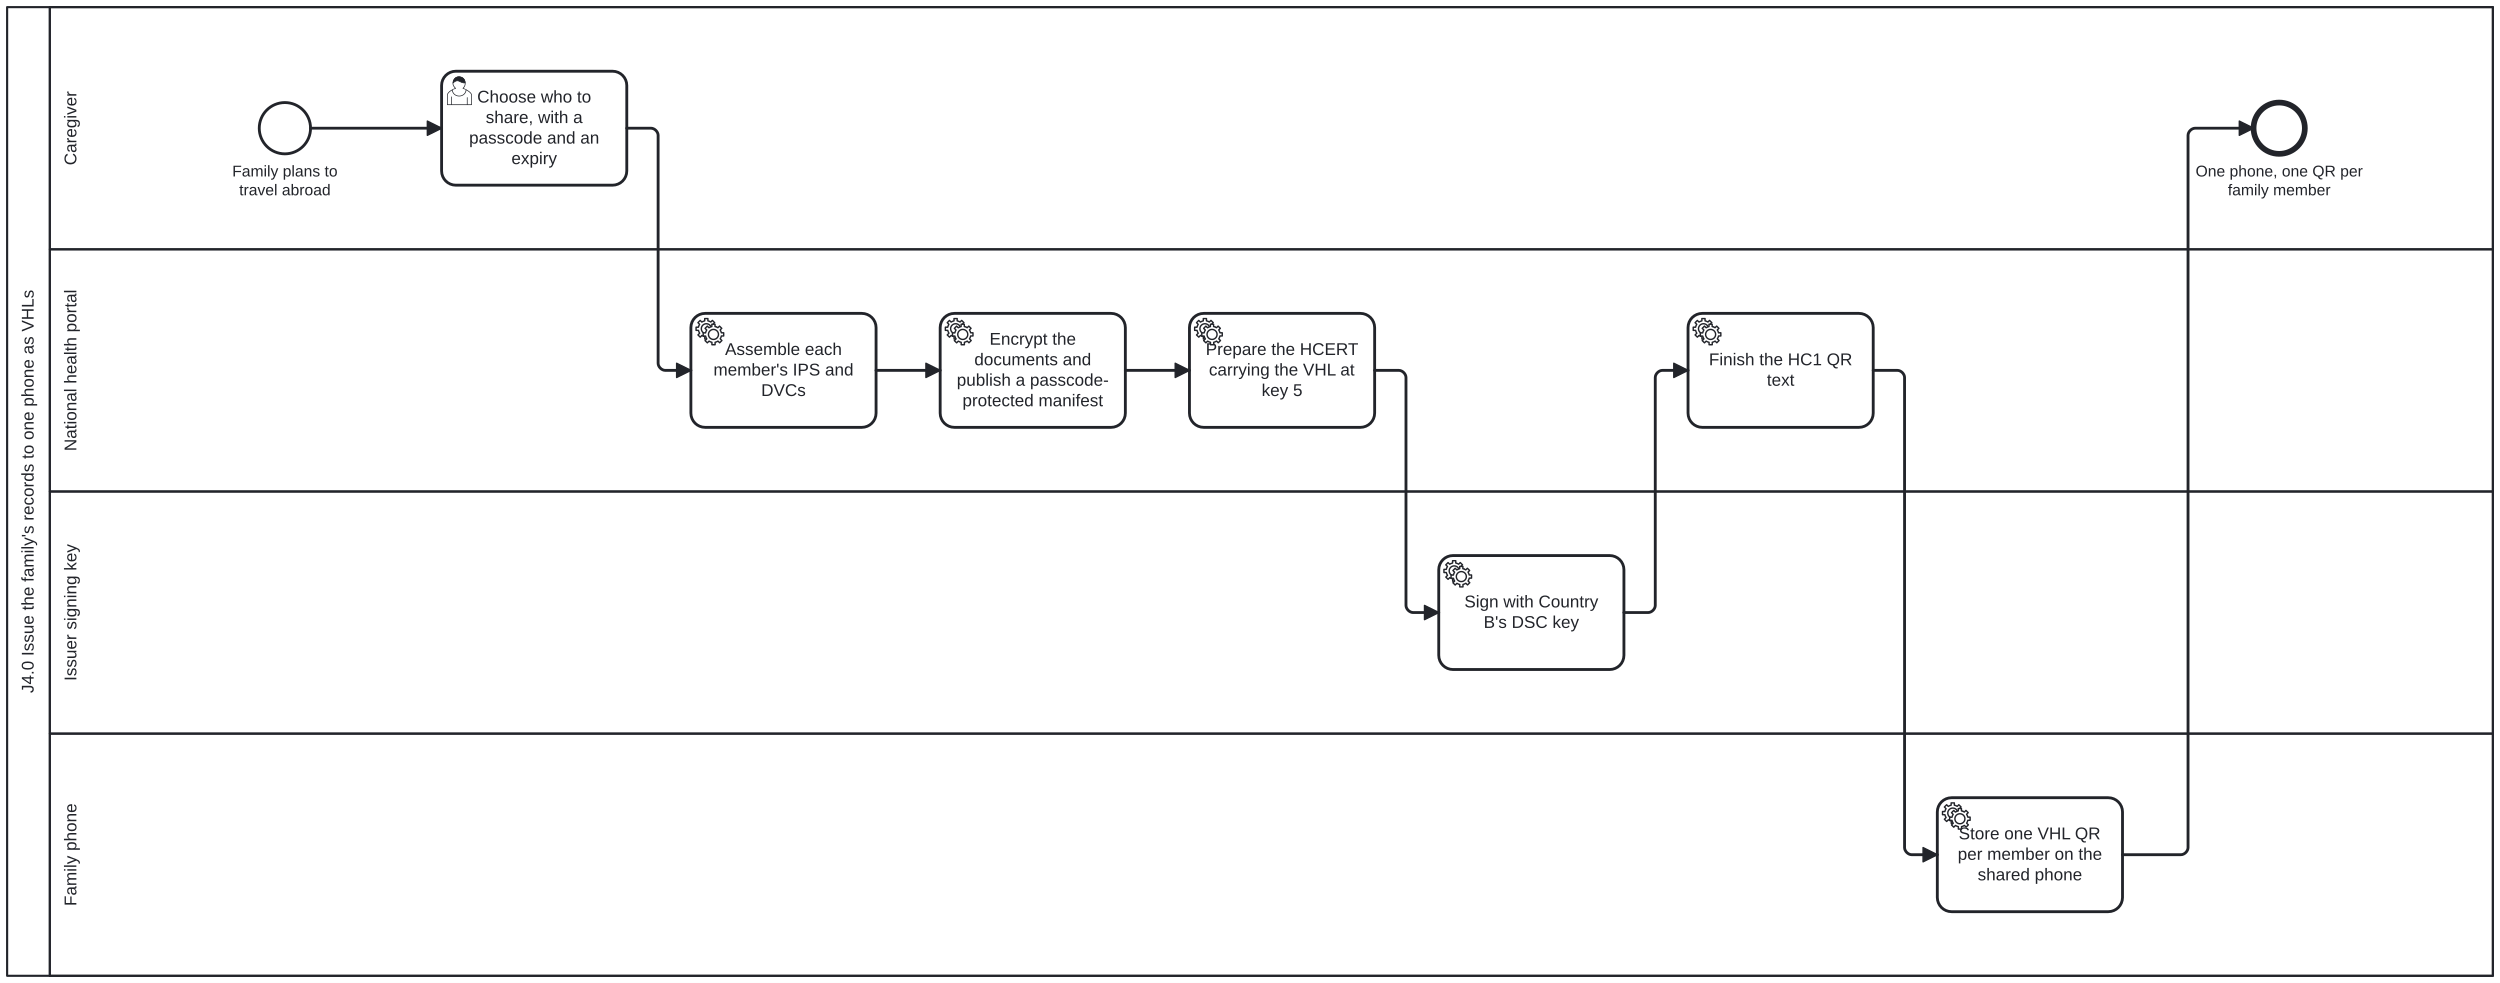
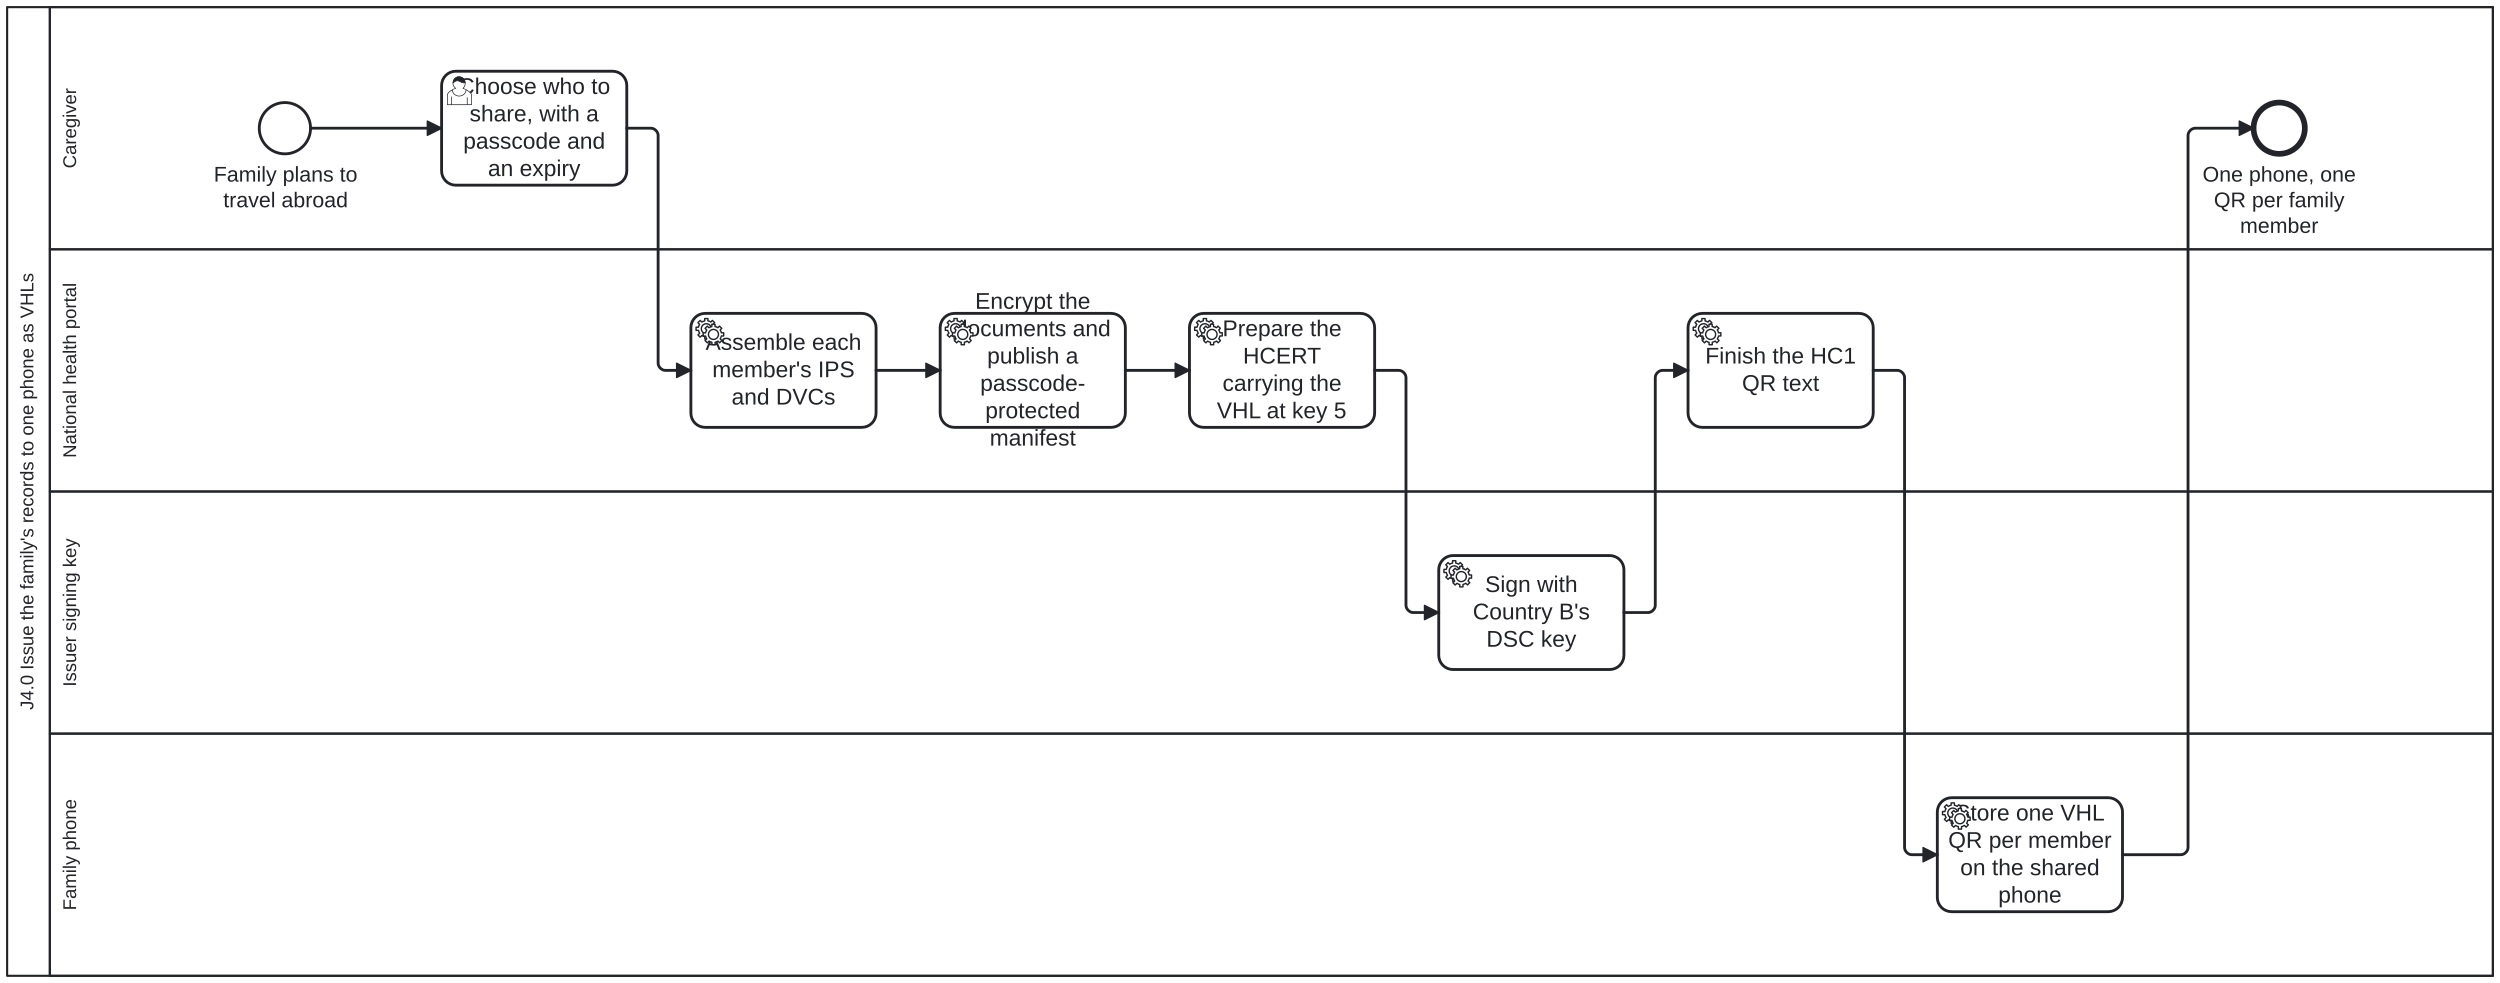
<svg xmlns="http://www.w3.org/2000/svg" width="100%" style="max-width:100%;height:auto" viewBox="95 55 1755 690" version="1.1">
  <rect x="95" y="55" width="1755" height="690" fill="#ffffff" />
  <g class="djs-group">
    <g class="djs-element djs-shape" data-element-id="Participant_Process_J40FamilyVhl" style="display: block;" transform="matrix(1 0 0 1 100 60)">
      <g class="djs-visual">
        <rect x="0" y="0" width="1745" height="680" rx="0" ry="0" style="stroke-linecap: round; stroke-linejoin: round; stroke: rgb(34, 36, 42); stroke-width: 1.5px; fill: white; fill-opacity: 0.95;" />
        <path style="fill: none; stroke-linecap: round; stroke-linejoin: round; stroke: rgb(34, 36, 42); stroke-width: 1.5px;" d="M30,0L30,680" />
-         <text lineHeight="1.2" class="djs-label" style="font-family: Arial, sans-serif; font-size: 12px; font-weight: normal; fill: rgb(34, 36, 42);" transform="matrix(-1.83697e-16 -1 1 -1.83697e-16 0 680)">
-           <tspan x="198.446" y="18.6">J4.0 Issue the family's records to one phone as VHLs</tspan>
+         <text lineHeight="1.05" class="djs-label" transform="matrix(-1.83697e-16 -1 1 -1.83697e-16 0 680)" style="font-family: Arial, sans-serif; font-size: 13px; font-weight: normal; fill: rgb(34, 36, 42);">
+           <tspan x="186.65" y="18.413">J4.0 Issue the family's records to one phone as VHLs</tspan>
        </text>
      </g>
      <rect class="djs-hit djs-hit-all" x="0" y="0" width="1745" height="680" style="fill: none; stroke-opacity: 0; stroke: white; stroke-width: 15px;" />
    </g>
    <g class="djs-children">
      <g class="djs-group">
        <g class="djs-element djs-shape" data-element-id="Lane_family-phone" style="display: block;" transform="matrix(1 0 0 1 130 570)">
          <g class="djs-visual">
            <rect x="0" y="0" width="1715" height="170" rx="0" ry="0" style="stroke-linecap: round; stroke-linejoin: round; stroke: rgb(34, 36, 42); stroke-width: 1.5px; fill: white; fill-opacity: 0.25;" />
-             <text lineHeight="1.2" class="djs-label" style="font-family: Arial, sans-serif; font-size: 12px; font-weight: normal; fill: rgb(34, 36, 42);" transform="matrix(-1.83697e-16 -1 1 -1.83697e-16 0 170)">
-               <tspan x="48.982" y="18.6">Family phone</tspan>
+             <text lineHeight="1.05" class="djs-label" transform="matrix(-1.83697e-16 -1 1 -1.83697e-16 0 170)" style="font-family: Arial, sans-serif; font-size: 13px; font-weight: normal; fill: rgb(34, 36, 42);">
+               <tspan x="45.981" y="18.413">Family phone</tspan>
            </text>
          </g>
          <rect class="djs-hit djs-hit-all" x="0" y="0" width="1715" height="170" style="fill: none; stroke-opacity: 0; stroke: white; stroke-width: 15px;" />
        </g>
      </g>
      <g class="djs-group">
        <g class="djs-element djs-shape" data-element-id="Lane_issuer-key" style="display: block;" transform="matrix(1 0 0 1 130 400)">
          <g class="djs-visual">
            <rect x="0" y="0" width="1715" height="170" rx="0" ry="0" style="stroke-linecap: round; stroke-linejoin: round; stroke: rgb(34, 36, 42); stroke-width: 1.5px; fill: white; fill-opacity: 0.25;" />
-             <text lineHeight="1.2" class="djs-label" style="font-family: Arial, sans-serif; font-size: 12px; font-weight: normal; fill: rgb(34, 36, 42);" transform="matrix(-1.83697e-16 -1 1 -1.83697e-16 0 170)">
-               <tspan x="36.977" y="18.6">Issuer signing key</tspan>
+             <text lineHeight="1.05" class="djs-label" transform="matrix(-1.83697e-16 -1 1 -1.83697e-16 0 170)" style="font-family: Arial, sans-serif; font-size: 13px; font-weight: normal; fill: rgb(34, 36, 42);">
+               <tspan x="32.975" y="18.413">Issuer signing key</tspan>
            </text>
          </g>
          <rect class="djs-hit djs-hit-all" x="0" y="0" width="1715" height="170" style="fill: none; stroke-opacity: 0; stroke: white; stroke-width: 15px;" />
        </g>
      </g>
      <g class="djs-group">
        <g class="djs-element djs-shape" data-element-id="Lane_national-portal" style="display: block;" transform="matrix(1 0 0 1 130 230)">
          <g class="djs-visual">
            <rect x="0" y="0" width="1715" height="170" rx="0" ry="0" style="stroke-linecap: round; stroke-linejoin: round; stroke: rgb(34, 36, 42); stroke-width: 1.5px; fill: white; fill-opacity: 0.25;" />
-             <text lineHeight="1.2" class="djs-label" style="font-family: Arial, sans-serif; font-size: 12px; font-weight: normal; fill: rgb(34, 36, 42);" transform="matrix(-1.83697e-16 -1 1 -1.83697e-16 0 170)">
-               <tspan x="28.296" y="18.6">National health portal</tspan>
+             <text lineHeight="1.05" class="djs-label" transform="matrix(-1.83697e-16 -1 1 -1.83697e-16 0 170)" style="font-family: Arial, sans-serif; font-size: 13px; font-weight: normal; fill: rgb(34, 36, 42);">
+               <tspan x="23.571" y="18.413">National health portal</tspan>
            </text>
          </g>
          <rect class="djs-hit djs-hit-all" x="0" y="0" width="1715" height="170" style="fill: none; stroke-opacity: 0; stroke: white; stroke-width: 15px;" />
        </g>
      </g>
      <g class="djs-group">
        <g class="djs-element djs-shape" data-element-id="Lane_caregiver" style="display: block;" transform="matrix(1 0 0 1 130 60)">
          <g class="djs-visual">
            <rect x="0" y="0" width="1715" height="170" rx="0" ry="0" style="stroke-linecap: round; stroke-linejoin: round; stroke: rgb(34, 36, 42); stroke-width: 1.5px; fill: white; fill-opacity: 0.25;" />
-             <text lineHeight="1.2" class="djs-label" style="font-family: Arial, sans-serif; font-size: 12px; font-weight: normal; fill: rgb(34, 36, 42);" transform="matrix(-1.83697e-16 -1 1 -1.83697e-16 0 170)">
-               <tspan x="58.99" y="18.6">Caregiver</tspan>
+             <text lineHeight="1.05" class="djs-label" transform="matrix(-1.83697e-16 -1 1 -1.83697e-16 0 170)" style="font-family: Arial, sans-serif; font-size: 13px; font-weight: normal; fill: rgb(34, 36, 42);">
+               <tspan x="56.823" y="18.413">Caregiver</tspan>
            </text>
          </g>
          <rect class="djs-hit djs-hit-all" x="0" y="0" width="1715" height="170" style="fill: none; stroke-opacity: 0; stroke: white; stroke-width: 15px;" />
        </g>
      </g>
      <g class="djs-group">
        <g class="djs-element djs-shape" data-element-id="Start" style="display: block;" transform="matrix(1 0 0 1 277 127)">
          <g class="djs-visual">
            <circle cx="18" cy="18" r="18" style="stroke-linecap: round; stroke-linejoin: round; stroke: rgb(34, 36, 42); stroke-width: 2px; fill: white; fill-opacity: 0.95;" />
          </g>
          <rect class="djs-hit djs-hit-all" x="0" y="0" width="36" height="36" style="fill: none; stroke-opacity: 0; stroke: white; stroke-width: 15px;" />
        </g>
      </g>
      <g class="djs-group">
-         <g class="djs-element djs-shape" data-element-id="Start_label" style="display: block;" transform="matrix(1 0 0 1 243 169)">
-           <g class="djs-visual">
-             <text lineHeight="1.2" class="djs-label" style="font-family: Arial, sans-serif; font-size: 11px; font-weight: normal; fill: rgb(34, 36, 42);">
-               <tspan x="15.015" y="9.9">Family plans to </tspan>
-               <tspan x="19.897" y="23.1">travel abroad</tspan>
-             </text>
-           </g>
-           <rect class="djs-hit djs-hit-all" x="0" y="0" width="104" height="27" style="fill: none; stroke-opacity: 0; stroke: white; stroke-width: 15px;" />
+         <g class="djs-element djs-shape" data-element-id="Start_label" style="display: block;" transform="matrix(1 0 0 1 245 169)">
+           <g class="djs-visual">
+             <text lineHeight="1.2" class="djs-label" style="font-family: Arial, sans-serif; font-size: 15px; font-weight: normal; fill: rgb(34, 36, 42);">
+               <tspan x="0.065" y="13.5">Family plans to</tspan>
+               <tspan x="6.723" y="31.5">travel abroad</tspan>
+             </text>
+           </g>
+           <rect class="djs-hit djs-hit-all" x="0" y="0" width="101" height="36" style="fill: none; stroke-opacity: 0; stroke: white; stroke-width: 15px;" />
        </g>
      </g>
      <g class="djs-group">
        <g class="djs-element djs-shape" data-element-id="Task_Request" style="display: block;" transform="matrix(1 0 0 1 405 105)">
          <g class="djs-visual">
            <rect x="0" y="0" width="130" height="80" rx="10" ry="10" style="stroke-linecap: round; stroke-linejoin: round; stroke: rgb(34, 36, 42); stroke-width: 2px; fill: white; fill-opacity: 0.95;" />
-             <text lineHeight="1.2" class="djs-label" style="font-family: Arial, sans-serif; font-size: 12px; font-weight: normal; fill: rgb(34, 36, 42);">
-               <tspan x="24.975" y="22">Choose who to </tspan>
-               <tspan x="30.983" y="36.4">share, with a </tspan>
-               <tspan x="19.297" y="50.8">passcode and an </tspan>
-               <tspan x="48.995" y="65.2">expiry</tspan>
+             <text lineHeight="1.2" class="djs-label" style="font-family: Arial, sans-serif; font-size: 16px; font-weight: normal; fill: rgb(34, 36, 42);">
+               <tspan x="11.633" y="16">Choose who to </tspan>
+               <tspan x="19.645" y="35.2">share, with a </tspan>
+               <tspan x="15.184" y="54.4">passcode and </tspan>
+               <tspan x="32.539" y="73.6">an expiry</tspan>
            </text>
            <path d="m 15,12 c 0.909,-0.845 1.594,-2.049 1.594,-3.385 0,-2.554 -1.805,-4.622 -4.357,-4.622 -2.552,0 -4.288,2.068 -4.288,4.622 0,1.348 0.974,2.562 1.896,3.405 -0.529,0.187 -5.669,2.097 -5.794,4.756 v 6.718 h 17 v -6.718 c 0,-2.298 -5.528,-4.595 -6.051,-4.776 zm -8,6 l 0,5.5 m 11,0 l 0,-5" style="fill: white; stroke-linecap: round; stroke-linejoin: round; stroke: rgb(34, 36, 42); stroke-width: 0.5px;" />
            <path d="m 15,12 m 2.162,1.009 c 0,2.447 -2.158,4.431 -4.821,4.431 -2.665,0 -4.822,-1.981 -4.822,-4.431 " style="fill: white; stroke-linecap: round; stroke-linejoin: round; stroke: rgb(34, 36, 42); stroke-width: 0.5px;" />
            <path d="m 15,12 m -6.9,-3.80 c 0,0 2.251,-2.358 4.274,-1.177 2.024,1.181 4.221,1.537 4.124,0.965 -0.098,-0.57 -0.117,-3.791 -4.191,-4.136 -3.575,0.001 -4.208,3.367 -4.207,4.348 z" style="fill: rgb(34, 36, 42); stroke-linecap: round; stroke-linejoin: round; stroke: rgb(34, 36, 42); stroke-width: 0.5px;" />
          </g>
          <rect class="djs-hit djs-hit-all" x="0" y="0" width="130" height="80" style="fill: none; stroke-opacity: 0; stroke: white; stroke-width: 15px;" />
        </g>
      </g>
      <g class="djs-group">
        <g class="djs-element djs-shape" data-element-id="Task_Assemble" style="display: block;" transform="matrix(1 0 0 1 580 275)">
          <g class="djs-visual">
            <rect x="0" y="0" width="130" height="80" rx="10" ry="10" style="stroke-linecap: round; stroke-linejoin: round; stroke: rgb(34, 36, 42); stroke-width: 2px; fill: white; fill-opacity: 0.95;" />
-             <text lineHeight="1.2" class="djs-label" style="font-family: Arial, sans-serif; font-size: 12px; font-weight: normal; fill: rgb(34, 36, 42);">
-               <tspan x="23.979" y="29.2">Assemble each </tspan>
-               <tspan x="15.834" y="43.6">member's IPS and </tspan>
-               <tspan x="49.332" y="58">DVCs</tspan>
+             <text lineHeight="1.2" class="djs-label" style="font-family: Arial, sans-serif; font-size: 16px; font-weight: normal; fill: rgb(34, 36, 42);">
+               <tspan x="10.305" y="25.6">Assemble each</tspan>
+               <tspan x="15.016" y="44.8">member's IPS </tspan>
+               <tspan x="28.539" y="64">and DVCs</tspan>
            </text>
            <circle cx="5" cy="5" r="5" transform="translate(6, 6)" style="stroke-linecap: round; stroke-linejoin: round; stroke: none; stroke-width: 2px; fill: white;" />
            <path d="m 12,18 v -1.713 c 0.352,-0.07 0.704,-0.178 1.048,-0.321 0.344,-0.145 0.666,-0.321 0.966,-0.521 l 1.194,1.18 1.567,-1.577 -1.195,-1.18 c 0.403,-0.614 0.683,-1.299 0.825,-2.018 l 1.622,-0.01 v -2.22 l -1.637,0.01 c -0.073,-0.352 -0.178,-0.7 -0.324,-1.044 -0.145,-0.344 -0.321,-0.664 -0.523,-0.962 l 1.131,-1.136 -1.583,-1.563 -1.13,1.136 c -0.614,-0.401 -1.303,-0.681 -2.023,-0.822 l 0.009,-1.619 h -2.241 l 0.004,1.631 c -0.354,0.074 -0.705,0.18 -1.05,0.324 -0.344,0.144 -0.665,0.321 -0.964,0.52 l -1.17,-1.158 -1.567,1.579 1.168,1.157 c -0.403,0.613 -0.683,1.298 -0.825,2.017 l -1.659,0.003 v 2.222 l 1.672,-0.006 c 0.073,0.351 0.18,0.702 0.324,1.045 0.145,0.344 0.321,0.664 0.523,0.961 l -1.199,1.197 1.584,1.56 1.196,-1.193 c 0.614,0.403 1.303,0.682 2.023,0.823 l 7.19e-4,1.699 h 2.227 z m 0.221,-3.996 c -1.789,0.75 -3.858,-0.093 -4.61,-1.874 -0.752,-1.783 0.091,-3.846 1.88,-4.596 1.788,-0.749 3.857,0.093 4.609,1.874 0.752,1.782 -0.091,3.846 -1.88,4.596 z" style="fill: white; stroke-linecap: round; stroke-linejoin: round; stroke: rgb(34, 36, 42); stroke-width: 1px;" />
            <circle cx="5" cy="5" r="5" transform="translate(11, 10)" style="stroke-linecap: round; stroke-linejoin: round; stroke: none; stroke-width: 2px; fill: white;" />
            <path d="m 17,22 v -1.713 c 0.352,-0.07 0.704,-0.178 1.048,-0.321 0.344,-0.145 0.666,-0.321 0.966,-0.521 l 1.194,1.18 1.567,-1.577 -1.195,-1.18 c 0.403,-0.614 0.683,-1.299 0.825,-2.018 l 1.622,-0.01 v -2.22 l -1.637,0.01 c -0.073,-0.352 -0.178,-0.7 -0.324,-1.044 -0.145,-0.344 -0.321,-0.664 -0.523,-0.962 l 1.131,-1.136 -1.583,-1.563 -1.13,1.136 c -0.614,-0.401 -1.303,-0.681 -2.023,-0.822 l 0.009,-1.619 h -2.241 l 0.004,1.631 c -0.354,0.074 -0.705,0.18 -1.05,0.324 -0.344,0.144 -0.665,0.321 -0.964,0.52 l -1.17,-1.158 -1.567,1.579 1.168,1.157 c -0.403,0.613 -0.683,1.298 -0.825,2.017 l -1.659,0.003 v 2.222 l 1.672,-0.006 c 0.073,0.351 0.18,0.702 0.324,1.045 0.145,0.344 0.321,0.664 0.523,0.961 l -1.199,1.197 1.584,1.56 1.196,-1.193 c 0.614,0.403 1.303,0.682 2.023,0.823 l 7.19e-4,1.699 h 2.227 z m 0.221,-3.996 c -1.789,0.75 -3.858,-0.093 -4.61,-1.874 -0.752,-1.783 0.091,-3.846 1.88,-4.596 1.788,-0.749 3.857,0.093 4.609,1.874 0.752,1.782 -0.091,3.846 -1.88,4.596 z" style="fill: white; stroke-linecap: round; stroke-linejoin: round; stroke: rgb(34, 36, 42); stroke-width: 1px;" />
          </g>
          <rect class="djs-hit djs-hit-all" x="0" y="0" width="130" height="80" style="fill: none; stroke-opacity: 0; stroke: white; stroke-width: 15px;" />
        </g>
      </g>
      <g class="djs-group">
        <g class="djs-element djs-shape" data-element-id="Task_Share" style="display: block;" transform="matrix(1 0 0 1 755 275)">
          <g class="djs-visual">
            <rect x="0" y="0" width="130" height="80" rx="10" ry="10" style="stroke-linecap: round; stroke-linejoin: round; stroke: rgb(34, 36, 42); stroke-width: 2px; fill: white; fill-opacity: 0.95;" />
-             <text lineHeight="1.2" class="djs-label" style="font-family: Arial, sans-serif; font-size: 12px; font-weight: normal; fill: rgb(34, 36, 42);">
-               <tspan x="34.651" y="22">Encrypt the </tspan>
-               <tspan x="23.973" y="36.4">documents and </tspan>
-               <tspan x="11.633" y="50.8">publish a passcode-</tspan>
-               <tspan x="15.641" y="65.2">protected manifest</tspan>
+             <text lineHeight="1.2" class="djs-label" style="font-family: Arial, sans-serif; font-size: 16px; font-weight: normal; fill: rgb(34, 36, 42);">
+               <tspan x="24.535" y="-3.2">Encrypt the </tspan>
+               <tspan x="10.297" y="16">documents and </tspan>
+               <tspan x="32.977" y="35.2">publish a </tspan>
+               <tspan x="28.09" y="54.4">passcode-</tspan>
+               <tspan x="31.645" y="73.6">protected </tspan>
+               <tspan x="34.766" y="92.8">manifest</tspan>
            </text>
            <circle cx="5" cy="5" r="5" transform="translate(6, 6)" style="stroke-linecap: round; stroke-linejoin: round; stroke: none; stroke-width: 2px; fill: white;" />
            <path d="m 12,18 v -1.713 c 0.352,-0.07 0.704,-0.178 1.048,-0.321 0.344,-0.145 0.666,-0.321 0.966,-0.521 l 1.194,1.18 1.567,-1.577 -1.195,-1.18 c 0.403,-0.614 0.683,-1.299 0.825,-2.018 l 1.622,-0.01 v -2.22 l -1.637,0.01 c -0.073,-0.352 -0.178,-0.7 -0.324,-1.044 -0.145,-0.344 -0.321,-0.664 -0.523,-0.962 l 1.131,-1.136 -1.583,-1.563 -1.13,1.136 c -0.614,-0.401 -1.303,-0.681 -2.023,-0.822 l 0.009,-1.619 h -2.241 l 0.004,1.631 c -0.354,0.074 -0.705,0.18 -1.05,0.324 -0.344,0.144 -0.665,0.321 -0.964,0.52 l -1.17,-1.158 -1.567,1.579 1.168,1.157 c -0.403,0.613 -0.683,1.298 -0.825,2.017 l -1.659,0.003 v 2.222 l 1.672,-0.006 c 0.073,0.351 0.18,0.702 0.324,1.045 0.145,0.344 0.321,0.664 0.523,0.961 l -1.199,1.197 1.584,1.56 1.196,-1.193 c 0.614,0.403 1.303,0.682 2.023,0.823 l 7.19e-4,1.699 h 2.227 z m 0.221,-3.996 c -1.789,0.75 -3.858,-0.093 -4.61,-1.874 -0.752,-1.783 0.091,-3.846 1.88,-4.596 1.788,-0.749 3.857,0.093 4.609,1.874 0.752,1.782 -0.091,3.846 -1.88,4.596 z" style="fill: white; stroke-linecap: round; stroke-linejoin: round; stroke: rgb(34, 36, 42); stroke-width: 1px;" />
            <circle cx="5" cy="5" r="5" transform="translate(11, 10)" style="stroke-linecap: round; stroke-linejoin: round; stroke: none; stroke-width: 2px; fill: white;" />
            <path d="m 17,22 v -1.713 c 0.352,-0.07 0.704,-0.178 1.048,-0.321 0.344,-0.145 0.666,-0.321 0.966,-0.521 l 1.194,1.18 1.567,-1.577 -1.195,-1.18 c 0.403,-0.614 0.683,-1.299 0.825,-2.018 l 1.622,-0.01 v -2.22 l -1.637,0.01 c -0.073,-0.352 -0.178,-0.7 -0.324,-1.044 -0.145,-0.344 -0.321,-0.664 -0.523,-0.962 l 1.131,-1.136 -1.583,-1.563 -1.13,1.136 c -0.614,-0.401 -1.303,-0.681 -2.023,-0.822 l 0.009,-1.619 h -2.241 l 0.004,1.631 c -0.354,0.074 -0.705,0.18 -1.05,0.324 -0.344,0.144 -0.665,0.321 -0.964,0.52 l -1.17,-1.158 -1.567,1.579 1.168,1.157 c -0.403,0.613 -0.683,1.298 -0.825,2.017 l -1.659,0.003 v 2.222 l 1.672,-0.006 c 0.073,0.351 0.18,0.702 0.324,1.045 0.145,0.344 0.321,0.664 0.523,0.961 l -1.199,1.197 1.584,1.56 1.196,-1.193 c 0.614,0.403 1.303,0.682 2.023,0.823 l 7.19e-4,1.699 h 2.227 z m 0.221,-3.996 c -1.789,0.75 -3.858,-0.093 -4.61,-1.874 -0.752,-1.783 0.091,-3.846 1.88,-4.596 1.788,-0.749 3.857,0.093 4.609,1.874 0.752,1.782 -0.091,3.846 -1.88,4.596 z" style="fill: white; stroke-linecap: round; stroke-linejoin: round; stroke: rgb(34, 36, 42); stroke-width: 1px;" />
          </g>
          <rect class="djs-hit djs-hit-all" x="0" y="0" width="130" height="80" style="fill: none; stroke-opacity: 0; stroke: white; stroke-width: 15px;" />
        </g>
      </g>
      <g class="djs-group">
        <g class="djs-element djs-shape" data-element-id="Task_Prepare" style="display: block;" transform="matrix(1 0 0 1 930 275)">
          <g class="djs-visual">
            <rect x="0" y="0" width="130" height="80" rx="10" ry="10" style="stroke-linecap: round; stroke-linejoin: round; stroke: rgb(34, 36, 42); stroke-width: 2px; fill: white; fill-opacity: 0.95;" />
-             <text lineHeight="1.2" class="djs-label" style="font-family: Arial, sans-serif; font-size: 12px; font-weight: normal; fill: rgb(34, 36, 42);">
-               <tspan x="11.422" y="29.2">Prepare the HCERT </tspan>
-               <tspan x="13.643" y="43.6">carrying the VHL at </tspan>
-               <tspan x="50.659" y="58">key 5</tspan>
+             <text lineHeight="1.2" class="djs-label" style="font-family: Arial, sans-serif; font-size: 16px; font-weight: normal; fill: rgb(34, 36, 42);">
+               <tspan x="23.195" y="16">Prepare the </tspan>
+               <tspan x="37.59" y="35.2">HCERT </tspan>
+               <tspan x="23.203" y="54.4">carrying the </tspan>
+               <tspan x="19.199" y="73.6">VHL at key 5</tspan>
            </text>
            <circle cx="5" cy="5" r="5" transform="translate(6, 6)" style="stroke-linecap: round; stroke-linejoin: round; stroke: none; stroke-width: 2px; fill: white;" />
            <path d="m 12,18 v -1.713 c 0.352,-0.07 0.704,-0.178 1.048,-0.321 0.344,-0.145 0.666,-0.321 0.966,-0.521 l 1.194,1.18 1.567,-1.577 -1.195,-1.18 c 0.403,-0.614 0.683,-1.299 0.825,-2.018 l 1.622,-0.01 v -2.22 l -1.637,0.01 c -0.073,-0.352 -0.178,-0.7 -0.324,-1.044 -0.145,-0.344 -0.321,-0.664 -0.523,-0.962 l 1.131,-1.136 -1.583,-1.563 -1.13,1.136 c -0.614,-0.401 -1.303,-0.681 -2.023,-0.822 l 0.009,-1.619 h -2.241 l 0.004,1.631 c -0.354,0.074 -0.705,0.18 -1.05,0.324 -0.344,0.144 -0.665,0.321 -0.964,0.52 l -1.17,-1.158 -1.567,1.579 1.168,1.157 c -0.403,0.613 -0.683,1.298 -0.825,2.017 l -1.659,0.003 v 2.222 l 1.672,-0.006 c 0.073,0.351 0.18,0.702 0.324,1.045 0.145,0.344 0.321,0.664 0.523,0.961 l -1.199,1.197 1.584,1.56 1.196,-1.193 c 0.614,0.403 1.303,0.682 2.023,0.823 l 7.19e-4,1.699 h 2.227 z m 0.221,-3.996 c -1.789,0.75 -3.858,-0.093 -4.61,-1.874 -0.752,-1.783 0.091,-3.846 1.88,-4.596 1.788,-0.749 3.857,0.093 4.609,1.874 0.752,1.782 -0.091,3.846 -1.88,4.596 z" style="fill: white; stroke-linecap: round; stroke-linejoin: round; stroke: rgb(34, 36, 42); stroke-width: 1px;" />
            <circle cx="5" cy="5" r="5" transform="translate(11, 10)" style="stroke-linecap: round; stroke-linejoin: round; stroke: none; stroke-width: 2px; fill: white;" />
            <path d="m 17,22 v -1.713 c 0.352,-0.07 0.704,-0.178 1.048,-0.321 0.344,-0.145 0.666,-0.321 0.966,-0.521 l 1.194,1.18 1.567,-1.577 -1.195,-1.18 c 0.403,-0.614 0.683,-1.299 0.825,-2.018 l 1.622,-0.01 v -2.22 l -1.637,0.01 c -0.073,-0.352 -0.178,-0.7 -0.324,-1.044 -0.145,-0.344 -0.321,-0.664 -0.523,-0.962 l 1.131,-1.136 -1.583,-1.563 -1.13,1.136 c -0.614,-0.401 -1.303,-0.681 -2.023,-0.822 l 0.009,-1.619 h -2.241 l 0.004,1.631 c -0.354,0.074 -0.705,0.18 -1.05,0.324 -0.344,0.144 -0.665,0.321 -0.964,0.52 l -1.17,-1.158 -1.567,1.579 1.168,1.157 c -0.403,0.613 -0.683,1.298 -0.825,2.017 l -1.659,0.003 v 2.222 l 1.672,-0.006 c 0.073,0.351 0.18,0.702 0.324,1.045 0.145,0.344 0.321,0.664 0.523,0.961 l -1.199,1.197 1.584,1.56 1.196,-1.193 c 0.614,0.403 1.303,0.682 2.023,0.823 l 7.19e-4,1.699 h 2.227 z m 0.221,-3.996 c -1.789,0.75 -3.858,-0.093 -4.61,-1.874 -0.752,-1.783 0.091,-3.846 1.88,-4.596 1.788,-0.749 3.857,0.093 4.609,1.874 0.752,1.782 -0.091,3.846 -1.88,4.596 z" style="fill: white; stroke-linecap: round; stroke-linejoin: round; stroke: rgb(34, 36, 42); stroke-width: 1px;" />
          </g>
          <rect class="djs-hit djs-hit-all" x="0" y="0" width="130" height="80" style="fill: none; stroke-opacity: 0; stroke: white; stroke-width: 15px;" />
        </g>
      </g>
      <g class="djs-group">
        <g class="djs-element djs-shape" data-element-id="Task_Sign" style="display: block;" transform="matrix(1 0 0 1 1105 445)">
          <g class="djs-visual">
            <rect x="0" y="0" width="130" height="80" rx="10" ry="10" style="stroke-linecap: round; stroke-linejoin: round; stroke: rgb(34, 36, 42); stroke-width: 2px; fill: white; fill-opacity: 0.95;" />
-             <text lineHeight="1.2" class="djs-label" style="font-family: Arial, sans-serif; font-size: 12px; font-weight: normal; fill: rgb(34, 36, 42);">
-               <tspan x="17.979" y="36.4">Sign with Country </tspan>
-               <tspan x="31.514" y="50.8">B's DSC key</tspan>
+             <text lineHeight="1.2" class="djs-label" style="font-family: Arial, sans-serif; font-size: 16px; font-weight: normal; fill: rgb(34, 36, 42);">
+               <tspan x="32.539" y="25.6">Sign with </tspan>
+               <tspan x="23.902" y="44.8">Country B's </tspan>
+               <tspan x="33.438" y="64">DSC key</tspan>
            </text>
            <circle cx="5" cy="5" r="5" transform="translate(6, 6)" style="stroke-linecap: round; stroke-linejoin: round; stroke: none; stroke-width: 2px; fill: white;" />
            <path d="m 12,18 v -1.713 c 0.352,-0.07 0.704,-0.178 1.048,-0.321 0.344,-0.145 0.666,-0.321 0.966,-0.521 l 1.194,1.18 1.567,-1.577 -1.195,-1.18 c 0.403,-0.614 0.683,-1.299 0.825,-2.018 l 1.622,-0.01 v -2.22 l -1.637,0.01 c -0.073,-0.352 -0.178,-0.7 -0.324,-1.044 -0.145,-0.344 -0.321,-0.664 -0.523,-0.962 l 1.131,-1.136 -1.583,-1.563 -1.13,1.136 c -0.614,-0.401 -1.303,-0.681 -2.023,-0.822 l 0.009,-1.619 h -2.241 l 0.004,1.631 c -0.354,0.074 -0.705,0.18 -1.05,0.324 -0.344,0.144 -0.665,0.321 -0.964,0.52 l -1.17,-1.158 -1.567,1.579 1.168,1.157 c -0.403,0.613 -0.683,1.298 -0.825,2.017 l -1.659,0.003 v 2.222 l 1.672,-0.006 c 0.073,0.351 0.18,0.702 0.324,1.045 0.145,0.344 0.321,0.664 0.523,0.961 l -1.199,1.197 1.584,1.56 1.196,-1.193 c 0.614,0.403 1.303,0.682 2.023,0.823 l 7.19e-4,1.699 h 2.227 z m 0.221,-3.996 c -1.789,0.75 -3.858,-0.093 -4.61,-1.874 -0.752,-1.783 0.091,-3.846 1.88,-4.596 1.788,-0.749 3.857,0.093 4.609,1.874 0.752,1.782 -0.091,3.846 -1.88,4.596 z" style="fill: white; stroke-linecap: round; stroke-linejoin: round; stroke: rgb(34, 36, 42); stroke-width: 1px;" />
            <circle cx="5" cy="5" r="5" transform="translate(11, 10)" style="stroke-linecap: round; stroke-linejoin: round; stroke: none; stroke-width: 2px; fill: white;" />
            <path d="m 17,22 v -1.713 c 0.352,-0.07 0.704,-0.178 1.048,-0.321 0.344,-0.145 0.666,-0.321 0.966,-0.521 l 1.194,1.18 1.567,-1.577 -1.195,-1.18 c 0.403,-0.614 0.683,-1.299 0.825,-2.018 l 1.622,-0.01 v -2.22 l -1.637,0.01 c -0.073,-0.352 -0.178,-0.7 -0.324,-1.044 -0.145,-0.344 -0.321,-0.664 -0.523,-0.962 l 1.131,-1.136 -1.583,-1.563 -1.13,1.136 c -0.614,-0.401 -1.303,-0.681 -2.023,-0.822 l 0.009,-1.619 h -2.241 l 0.004,1.631 c -0.354,0.074 -0.705,0.18 -1.05,0.324 -0.344,0.144 -0.665,0.321 -0.964,0.52 l -1.17,-1.158 -1.567,1.579 1.168,1.157 c -0.403,0.613 -0.683,1.298 -0.825,2.017 l -1.659,0.003 v 2.222 l 1.672,-0.006 c 0.073,0.351 0.18,0.702 0.324,1.045 0.145,0.344 0.321,0.664 0.523,0.961 l -1.199,1.197 1.584,1.56 1.196,-1.193 c 0.614,0.403 1.303,0.682 2.023,0.823 l 7.19e-4,1.699 h 2.227 z m 0.221,-3.996 c -1.789,0.75 -3.858,-0.093 -4.61,-1.874 -0.752,-1.783 0.091,-3.846 1.88,-4.596 1.788,-0.749 3.857,0.093 4.609,1.874 0.752,1.782 -0.091,3.846 -1.88,4.596 z" style="fill: white; stroke-linecap: round; stroke-linejoin: round; stroke: rgb(34, 36, 42); stroke-width: 1px;" />
          </g>
          <rect class="djs-hit djs-hit-all" x="0" y="0" width="130" height="80" style="fill: none; stroke-opacity: 0; stroke: white; stroke-width: 15px;" />
        </g>
      </g>
      <g class="djs-group">
        <g class="djs-element djs-shape" data-element-id="Task_Finish" style="display: block;" transform="matrix(1 0 0 1 1280 275)">
          <g class="djs-visual">
            <rect x="0" y="0" width="130" height="80" rx="10" ry="10" style="stroke-linecap: round; stroke-linejoin: round; stroke: rgb(34, 36, 42); stroke-width: 2px; fill: white; fill-opacity: 0.95;" />
-             <text lineHeight="1.2" class="djs-label" style="font-family: Arial, sans-serif; font-size: 12px; font-weight: normal; fill: rgb(34, 36, 42);">
-               <tspan x="14.65" y="36.4">Finish the HC1 QR </tspan>
-               <tspan x="55.329" y="50.8">text</tspan>
+             <text lineHeight="1.2" class="djs-label" style="font-family: Arial, sans-serif; font-size: 16px; font-weight: normal; fill: rgb(34, 36, 42);">
+               <tspan x="12.09" y="35.2">Finish the HC1 </tspan>
+               <tspan x="37.883" y="54.4">QR text</tspan>
            </text>
            <circle cx="5" cy="5" r="5" transform="translate(6, 6)" style="stroke-linecap: round; stroke-linejoin: round; stroke: none; stroke-width: 2px; fill: white;" />
            <path d="m 12,18 v -1.713 c 0.352,-0.07 0.704,-0.178 1.048,-0.321 0.344,-0.145 0.666,-0.321 0.966,-0.521 l 1.194,1.18 1.567,-1.577 -1.195,-1.18 c 0.403,-0.614 0.683,-1.299 0.825,-2.018 l 1.622,-0.01 v -2.22 l -1.637,0.01 c -0.073,-0.352 -0.178,-0.7 -0.324,-1.044 -0.145,-0.344 -0.321,-0.664 -0.523,-0.962 l 1.131,-1.136 -1.583,-1.563 -1.13,1.136 c -0.614,-0.401 -1.303,-0.681 -2.023,-0.822 l 0.009,-1.619 h -2.241 l 0.004,1.631 c -0.354,0.074 -0.705,0.18 -1.05,0.324 -0.344,0.144 -0.665,0.321 -0.964,0.52 l -1.17,-1.158 -1.567,1.579 1.168,1.157 c -0.403,0.613 -0.683,1.298 -0.825,2.017 l -1.659,0.003 v 2.222 l 1.672,-0.006 c 0.073,0.351 0.18,0.702 0.324,1.045 0.145,0.344 0.321,0.664 0.523,0.961 l -1.199,1.197 1.584,1.56 1.196,-1.193 c 0.614,0.403 1.303,0.682 2.023,0.823 l 7.19e-4,1.699 h 2.227 z m 0.221,-3.996 c -1.789,0.75 -3.858,-0.093 -4.61,-1.874 -0.752,-1.783 0.091,-3.846 1.88,-4.596 1.788,-0.749 3.857,0.093 4.609,1.874 0.752,1.782 -0.091,3.846 -1.88,4.596 z" style="fill: white; stroke-linecap: round; stroke-linejoin: round; stroke: rgb(34, 36, 42); stroke-width: 1px;" />
            <circle cx="5" cy="5" r="5" transform="translate(11, 10)" style="stroke-linecap: round; stroke-linejoin: round; stroke: none; stroke-width: 2px; fill: white;" />
            <path d="m 17,22 v -1.713 c 0.352,-0.07 0.704,-0.178 1.048,-0.321 0.344,-0.145 0.666,-0.321 0.966,-0.521 l 1.194,1.18 1.567,-1.577 -1.195,-1.18 c 0.403,-0.614 0.683,-1.299 0.825,-2.018 l 1.622,-0.01 v -2.22 l -1.637,0.01 c -0.073,-0.352 -0.178,-0.7 -0.324,-1.044 -0.145,-0.344 -0.321,-0.664 -0.523,-0.962 l 1.131,-1.136 -1.583,-1.563 -1.13,1.136 c -0.614,-0.401 -1.303,-0.681 -2.023,-0.822 l 0.009,-1.619 h -2.241 l 0.004,1.631 c -0.354,0.074 -0.705,0.18 -1.05,0.324 -0.344,0.144 -0.665,0.321 -0.964,0.52 l -1.17,-1.158 -1.567,1.579 1.168,1.157 c -0.403,0.613 -0.683,1.298 -0.825,2.017 l -1.659,0.003 v 2.222 l 1.672,-0.006 c 0.073,0.351 0.18,0.702 0.324,1.045 0.145,0.344 0.321,0.664 0.523,0.961 l -1.199,1.197 1.584,1.56 1.196,-1.193 c 0.614,0.403 1.303,0.682 2.023,0.823 l 7.19e-4,1.699 h 2.227 z m 0.221,-3.996 c -1.789,0.75 -3.858,-0.093 -4.61,-1.874 -0.752,-1.783 0.091,-3.846 1.88,-4.596 1.788,-0.749 3.857,0.093 4.609,1.874 0.752,1.782 -0.091,3.846 -1.88,4.596 z" style="fill: white; stroke-linecap: round; stroke-linejoin: round; stroke: rgb(34, 36, 42); stroke-width: 1px;" />
          </g>
          <rect class="djs-hit djs-hit-all" x="0" y="0" width="130" height="80" style="fill: none; stroke-opacity: 0; stroke: white; stroke-width: 15px;" />
        </g>
      </g>
      <g class="djs-group">
        <g class="djs-element djs-shape" data-element-id="Task_Store" style="display: block;" transform="matrix(1 0 0 1 1455 615)">
          <g class="djs-visual">
            <rect x="0" y="0" width="130" height="80" rx="10" ry="10" style="stroke-linecap: round; stroke-linejoin: round; stroke: rgb(34, 36, 42); stroke-width: 2px; fill: white; fill-opacity: 0.95;" />
-             <text lineHeight="1.2" class="djs-label" style="font-family: Arial, sans-serif; font-size: 12px; font-weight: normal; fill: rgb(34, 36, 42);">
-               <tspan x="14.976" y="29.2">Store one VHL QR </tspan>
-               <tspan x="14.308" y="43.6">per member on the </tspan>
-               <tspan x="28.303" y="58">shared phone</tspan>
+             <text lineHeight="1.2" class="djs-label" style="font-family: Arial, sans-serif; font-size: 16px; font-weight: normal; fill: rgb(34, 36, 42);">
+               <tspan x="12.523" y="16">Store one VHL </tspan>
+               <tspan x="7.652" y="35.2">QR per member </tspan>
+               <tspan x="16.074" y="54.4">on the shared </tspan>
+               <tspan x="42.754" y="73.6">phone</tspan>
            </text>
            <circle cx="5" cy="5" r="5" transform="translate(6, 6)" style="stroke-linecap: round; stroke-linejoin: round; stroke: none; stroke-width: 2px; fill: white;" />
            <path d="m 12,18 v -1.713 c 0.352,-0.07 0.704,-0.178 1.048,-0.321 0.344,-0.145 0.666,-0.321 0.966,-0.521 l 1.194,1.18 1.567,-1.577 -1.195,-1.18 c 0.403,-0.614 0.683,-1.299 0.825,-2.018 l 1.622,-0.01 v -2.22 l -1.637,0.01 c -0.073,-0.352 -0.178,-0.7 -0.324,-1.044 -0.145,-0.344 -0.321,-0.664 -0.523,-0.962 l 1.131,-1.136 -1.583,-1.563 -1.13,1.136 c -0.614,-0.401 -1.303,-0.681 -2.023,-0.822 l 0.009,-1.619 h -2.241 l 0.004,1.631 c -0.354,0.074 -0.705,0.18 -1.05,0.324 -0.344,0.144 -0.665,0.321 -0.964,0.52 l -1.17,-1.158 -1.567,1.579 1.168,1.157 c -0.403,0.613 -0.683,1.298 -0.825,2.017 l -1.659,0.003 v 2.222 l 1.672,-0.006 c 0.073,0.351 0.18,0.702 0.324,1.045 0.145,0.344 0.321,0.664 0.523,0.961 l -1.199,1.197 1.584,1.56 1.196,-1.193 c 0.614,0.403 1.303,0.682 2.023,0.823 l 7.19e-4,1.699 h 2.227 z m 0.221,-3.996 c -1.789,0.75 -3.858,-0.093 -4.61,-1.874 -0.752,-1.783 0.091,-3.846 1.88,-4.596 1.788,-0.749 3.857,0.093 4.609,1.874 0.752,1.782 -0.091,3.846 -1.88,4.596 z" style="fill: white; stroke-linecap: round; stroke-linejoin: round; stroke: rgb(34, 36, 42); stroke-width: 1px;" />
            <circle cx="5" cy="5" r="5" transform="translate(11, 10)" style="stroke-linecap: round; stroke-linejoin: round; stroke: none; stroke-width: 2px; fill: white;" />
            <path d="m 17,22 v -1.713 c 0.352,-0.07 0.704,-0.178 1.048,-0.321 0.344,-0.145 0.666,-0.321 0.966,-0.521 l 1.194,1.18 1.567,-1.577 -1.195,-1.18 c 0.403,-0.614 0.683,-1.299 0.825,-2.018 l 1.622,-0.01 v -2.22 l -1.637,0.01 c -0.073,-0.352 -0.178,-0.7 -0.324,-1.044 -0.145,-0.344 -0.321,-0.664 -0.523,-0.962 l 1.131,-1.136 -1.583,-1.563 -1.13,1.136 c -0.614,-0.401 -1.303,-0.681 -2.023,-0.822 l 0.009,-1.619 h -2.241 l 0.004,1.631 c -0.354,0.074 -0.705,0.18 -1.05,0.324 -0.344,0.144 -0.665,0.321 -0.964,0.52 l -1.17,-1.158 -1.567,1.579 1.168,1.157 c -0.403,0.613 -0.683,1.298 -0.825,2.017 l -1.659,0.003 v 2.222 l 1.672,-0.006 c 0.073,0.351 0.18,0.702 0.324,1.045 0.145,0.344 0.321,0.664 0.523,0.961 l -1.199,1.197 1.584,1.56 1.196,-1.193 c 0.614,0.403 1.303,0.682 2.023,0.823 l 7.19e-4,1.699 h 2.227 z m 0.221,-3.996 c -1.789,0.75 -3.858,-0.093 -4.61,-1.874 -0.752,-1.783 0.091,-3.846 1.88,-4.596 1.788,-0.749 3.857,0.093 4.609,1.874 0.752,1.782 -0.091,3.846 -1.88,4.596 z" style="fill: white; stroke-linecap: round; stroke-linejoin: round; stroke: rgb(34, 36, 42); stroke-width: 1px;" />
          </g>
          <rect class="djs-hit djs-hit-all" x="0" y="0" width="130" height="80" style="fill: none; stroke-opacity: 0; stroke: white; stroke-width: 15px;" />
        </g>
      </g>
      <g class="djs-group">
        <g class="djs-element djs-shape" data-element-id="End" style="display: block;" transform="matrix(1 0 0 1 1677 127)">
          <g class="djs-visual">
            <circle cx="18" cy="18" r="18" style="stroke-linecap: round; stroke-linejoin: round; stroke: rgb(34, 36, 42); stroke-width: 4px; fill: white; fill-opacity: 0.95;" />
          </g>
          <rect class="djs-hit djs-hit-all" x="0" y="0" width="36" height="36" style="fill: none; stroke-opacity: 0; stroke: white; stroke-width: 15px;" />
        </g>
      </g>
      <g class="djs-group">
-         <g class="djs-element djs-shape" data-element-id="End_label" style="display: block;" transform="matrix(1 0 0 1 1636 169)">
-           <g class="djs-visual">
-             <text lineHeight="1.2" class="djs-label" style="font-family: Arial, sans-serif; font-size: 11px; font-weight: normal; fill: rgb(34, 36, 42);">
-               <tspan x="0.294" y="9.9">One phone, one QR per</tspan>
-               <tspan x="22.938" y="23.1">family member</tspan>
-             </text>
-           </g>
-           <rect class="djs-hit djs-hit-all" x="0" y="0" width="118" height="27" style="fill: none; stroke-opacity: 0; stroke: white; stroke-width: 15px;" />
+         <g class="djs-element djs-shape" data-element-id="End_label" style="display: block;" transform="matrix(1 0 0 1 1641 169)">
+           <g class="djs-visual">
+             <text lineHeight="1.2" class="djs-label" style="font-family: Arial, sans-serif; font-size: 15px; font-weight: normal; fill: rgb(34, 36, 42);">
+               <tspan x="0.204" y="13.5">One phone, one</tspan>
+               <tspan x="8.158" y="31.5">QR per family </tspan>
+               <tspan x="26.494" y="49.5">member</tspan>
+             </text>
+           </g>
+           <rect class="djs-hit djs-hit-all" x="0" y="0" width="108" height="54" style="fill: none; stroke-opacity: 0; stroke: white; stroke-width: 15px;" />
        </g>
      </g>
      <g class="djs-group">
        <g class="djs-element djs-connection" data-element-id="Flow_1" style="display: block;">
          <g class="djs-visual">
            <defs>
              <marker id="bpmn-marker-1" viewBox="0 0 20 20" refX="11" refY="10" markerWidth="10" markerHeight="10" orient="auto">
                <path d="M 1 5 L 11 10 L 1 15 Z" style="stroke-linecap: round; stroke-linejoin: round; stroke: rgb(34, 36, 42); stroke-width: 1px; fill: rgb(34, 36, 42);" />
              </marker>
            </defs>
            <path data-corner-radius="5" style="fill: none; stroke-linecap: round; stroke-linejoin: round; stroke: rgb(34, 36, 42); stroke-width: 2px; marker-end: url('#bpmn-marker-1');" d="M313,145L405,145" />
          </g>
          <path d="M313,145L405,145" class="djs-hit djs-hit-stroke" style="fill: none; stroke-opacity: 0; stroke: white; stroke-width: 15px;" />
        </g>
      </g>
      <g class="djs-group">
        <g class="djs-element djs-connection" data-element-id="Flow_2" style="display: block;">
          <g class="djs-visual">
            <defs>
              <marker id="bpmn-marker-2" viewBox="0 0 20 20" refX="11" refY="10" markerWidth="10" markerHeight="10" orient="auto">
                <path d="M 1 5 L 11 10 L 1 15 Z" style="stroke-linecap: round; stroke-linejoin: round; stroke: rgb(34, 36, 42); stroke-width: 1px; fill: rgb(34, 36, 42);" />
              </marker>
            </defs>
            <path data-corner-radius="5" style="fill: none; stroke-linecap: round; stroke-linejoin: round; stroke: rgb(34, 36, 42); stroke-width: 2px; marker-end: url('#bpmn-marker-2');" d="M535,145L552,145C554.5,145,557,147.5,557,150L557,310C557,312.5,559.5,315,562,315L580,315" />
          </g>
          <path d="M535,145L557,145L557,315L580,315" class="djs-hit djs-hit-stroke" style="fill: none; stroke-opacity: 0; stroke: white; stroke-width: 15px;" />
        </g>
      </g>
      <g class="djs-group">
        <g class="djs-element djs-connection" data-element-id="Flow_3" style="display: block;">
          <g class="djs-visual">
            <defs>
              <marker id="bpmn-marker-3" viewBox="0 0 20 20" refX="11" refY="10" markerWidth="10" markerHeight="10" orient="auto">
                <path d="M 1 5 L 11 10 L 1 15 Z" style="stroke-linecap: round; stroke-linejoin: round; stroke: rgb(34, 36, 42); stroke-width: 1px; fill: rgb(34, 36, 42);" />
              </marker>
            </defs>
            <path data-corner-radius="5" style="fill: none; stroke-linecap: round; stroke-linejoin: round; stroke: rgb(34, 36, 42); stroke-width: 2px; marker-end: url('#bpmn-marker-3');" d="M710,315L755,315" />
          </g>
          <path d="M710,315L755,315" class="djs-hit djs-hit-stroke" style="fill: none; stroke-opacity: 0; stroke: white; stroke-width: 15px;" />
        </g>
      </g>
      <g class="djs-group">
        <g class="djs-element djs-connection" data-element-id="Flow_4" style="display: block;">
          <g class="djs-visual">
            <defs>
              <marker id="bpmn-marker-4" viewBox="0 0 20 20" refX="11" refY="10" markerWidth="10" markerHeight="10" orient="auto">
                <path d="M 1 5 L 11 10 L 1 15 Z" style="stroke-linecap: round; stroke-linejoin: round; stroke: rgb(34, 36, 42); stroke-width: 1px; fill: rgb(34, 36, 42);" />
              </marker>
            </defs>
            <path data-corner-radius="5" style="fill: none; stroke-linecap: round; stroke-linejoin: round; stroke: rgb(34, 36, 42); stroke-width: 2px; marker-end: url('#bpmn-marker-4');" d="M885,315L930,315" />
          </g>
          <path d="M885,315L930,315" class="djs-hit djs-hit-stroke" style="fill: none; stroke-opacity: 0; stroke: white; stroke-width: 15px;" />
        </g>
      </g>
      <g class="djs-group">
        <g class="djs-element djs-connection" data-element-id="Flow_5" style="display: block;">
          <g class="djs-visual">
            <defs>
              <marker id="bpmn-marker-5" viewBox="0 0 20 20" refX="11" refY="10" markerWidth="10" markerHeight="10" orient="auto">
                <path d="M 1 5 L 11 10 L 1 15 Z" style="stroke-linecap: round; stroke-linejoin: round; stroke: rgb(34, 36, 42); stroke-width: 1px; fill: rgb(34, 36, 42);" />
              </marker>
            </defs>
            <path data-corner-radius="5" style="fill: none; stroke-linecap: round; stroke-linejoin: round; stroke: rgb(34, 36, 42); stroke-width: 2px; marker-end: url('#bpmn-marker-5');" d="M1060,315L1077,315C1079.5,315,1082,317.5,1082,320L1082,480C1082,482.5,1084.5,485,1087,485L1105,485" />
          </g>
          <path d="M1060,315L1082,315L1082,485L1105,485" class="djs-hit djs-hit-stroke" style="fill: none; stroke-opacity: 0; stroke: white; stroke-width: 15px;" />
        </g>
      </g>
      <g class="djs-group">
        <g class="djs-element djs-connection" data-element-id="Flow_6" style="display: block;">
          <g class="djs-visual">
            <defs>
              <marker id="bpmn-marker-6" viewBox="0 0 20 20" refX="11" refY="10" markerWidth="10" markerHeight="10" orient="auto">
                <path d="M 1 5 L 11 10 L 1 15 Z" style="stroke-linecap: round; stroke-linejoin: round; stroke: rgb(34, 36, 42); stroke-width: 1px; fill: rgb(34, 36, 42);" />
              </marker>
            </defs>
            <path data-corner-radius="5" style="fill: none; stroke-linecap: round; stroke-linejoin: round; stroke: rgb(34, 36, 42); stroke-width: 2px; marker-end: url('#bpmn-marker-6');" d="M1235,485L1252,485C1254.5,485,1257,482.5,1257,480L1257,320C1257,317.5,1259.5,315,1262,315L1280,315" />
          </g>
          <path d="M1235,485L1257,485L1257,315L1280,315" class="djs-hit djs-hit-stroke" style="fill: none; stroke-opacity: 0; stroke: white; stroke-width: 15px;" />
        </g>
      </g>
      <g class="djs-group">
        <g class="djs-element djs-connection" data-element-id="Flow_7" style="display: block;">
          <g class="djs-visual">
            <defs>
              <marker id="bpmn-marker-7" viewBox="0 0 20 20" refX="11" refY="10" markerWidth="10" markerHeight="10" orient="auto">
                <path d="M 1 5 L 11 10 L 1 15 Z" style="stroke-linecap: round; stroke-linejoin: round; stroke: rgb(34, 36, 42); stroke-width: 1px; fill: rgb(34, 36, 42);" />
              </marker>
            </defs>
            <path data-corner-radius="5" style="fill: none; stroke-linecap: round; stroke-linejoin: round; stroke: rgb(34, 36, 42); stroke-width: 2px; marker-end: url('#bpmn-marker-7');" d="M1410,315L1427,315C1429.5,315,1432,317.5,1432,320L1432,650C1432,652.5,1434.5,655,1437,655L1455,655" />
          </g>
          <path d="M1410,315L1432,315L1432,655L1455,655" class="djs-hit djs-hit-stroke" style="fill: none; stroke-opacity: 0; stroke: white; stroke-width: 15px;" />
        </g>
      </g>
      <g class="djs-group">
        <g class="djs-element djs-connection" data-element-id="Flow_8" style="display: block;">
          <g class="djs-visual">
            <defs>
              <marker id="bpmn-marker-8" viewBox="0 0 20 20" refX="11" refY="10" markerWidth="10" markerHeight="10" orient="auto">
                <path d="M 1 5 L 11 10 L 1 15 Z" style="stroke-linecap: round; stroke-linejoin: round; stroke: rgb(34, 36, 42); stroke-width: 1px; fill: rgb(34, 36, 42);" />
              </marker>
            </defs>
            <path data-corner-radius="5" style="fill: none; stroke-linecap: round; stroke-linejoin: round; stroke: rgb(34, 36, 42); stroke-width: 2px; marker-end: url('#bpmn-marker-8');" d="M1585,655L1626,655C1628.5,655,1631,652.5,1631,650L1631,150C1631,147.5,1633.5,145,1636,145L1677,145" />
          </g>
          <path d="M1585,655L1631,655L1631,145L1677,145" class="djs-hit djs-hit-stroke" style="fill: none; stroke-opacity: 0; stroke: white; stroke-width: 15px;" />
        </g>
      </g>
    </g>
  </g>
</svg>
